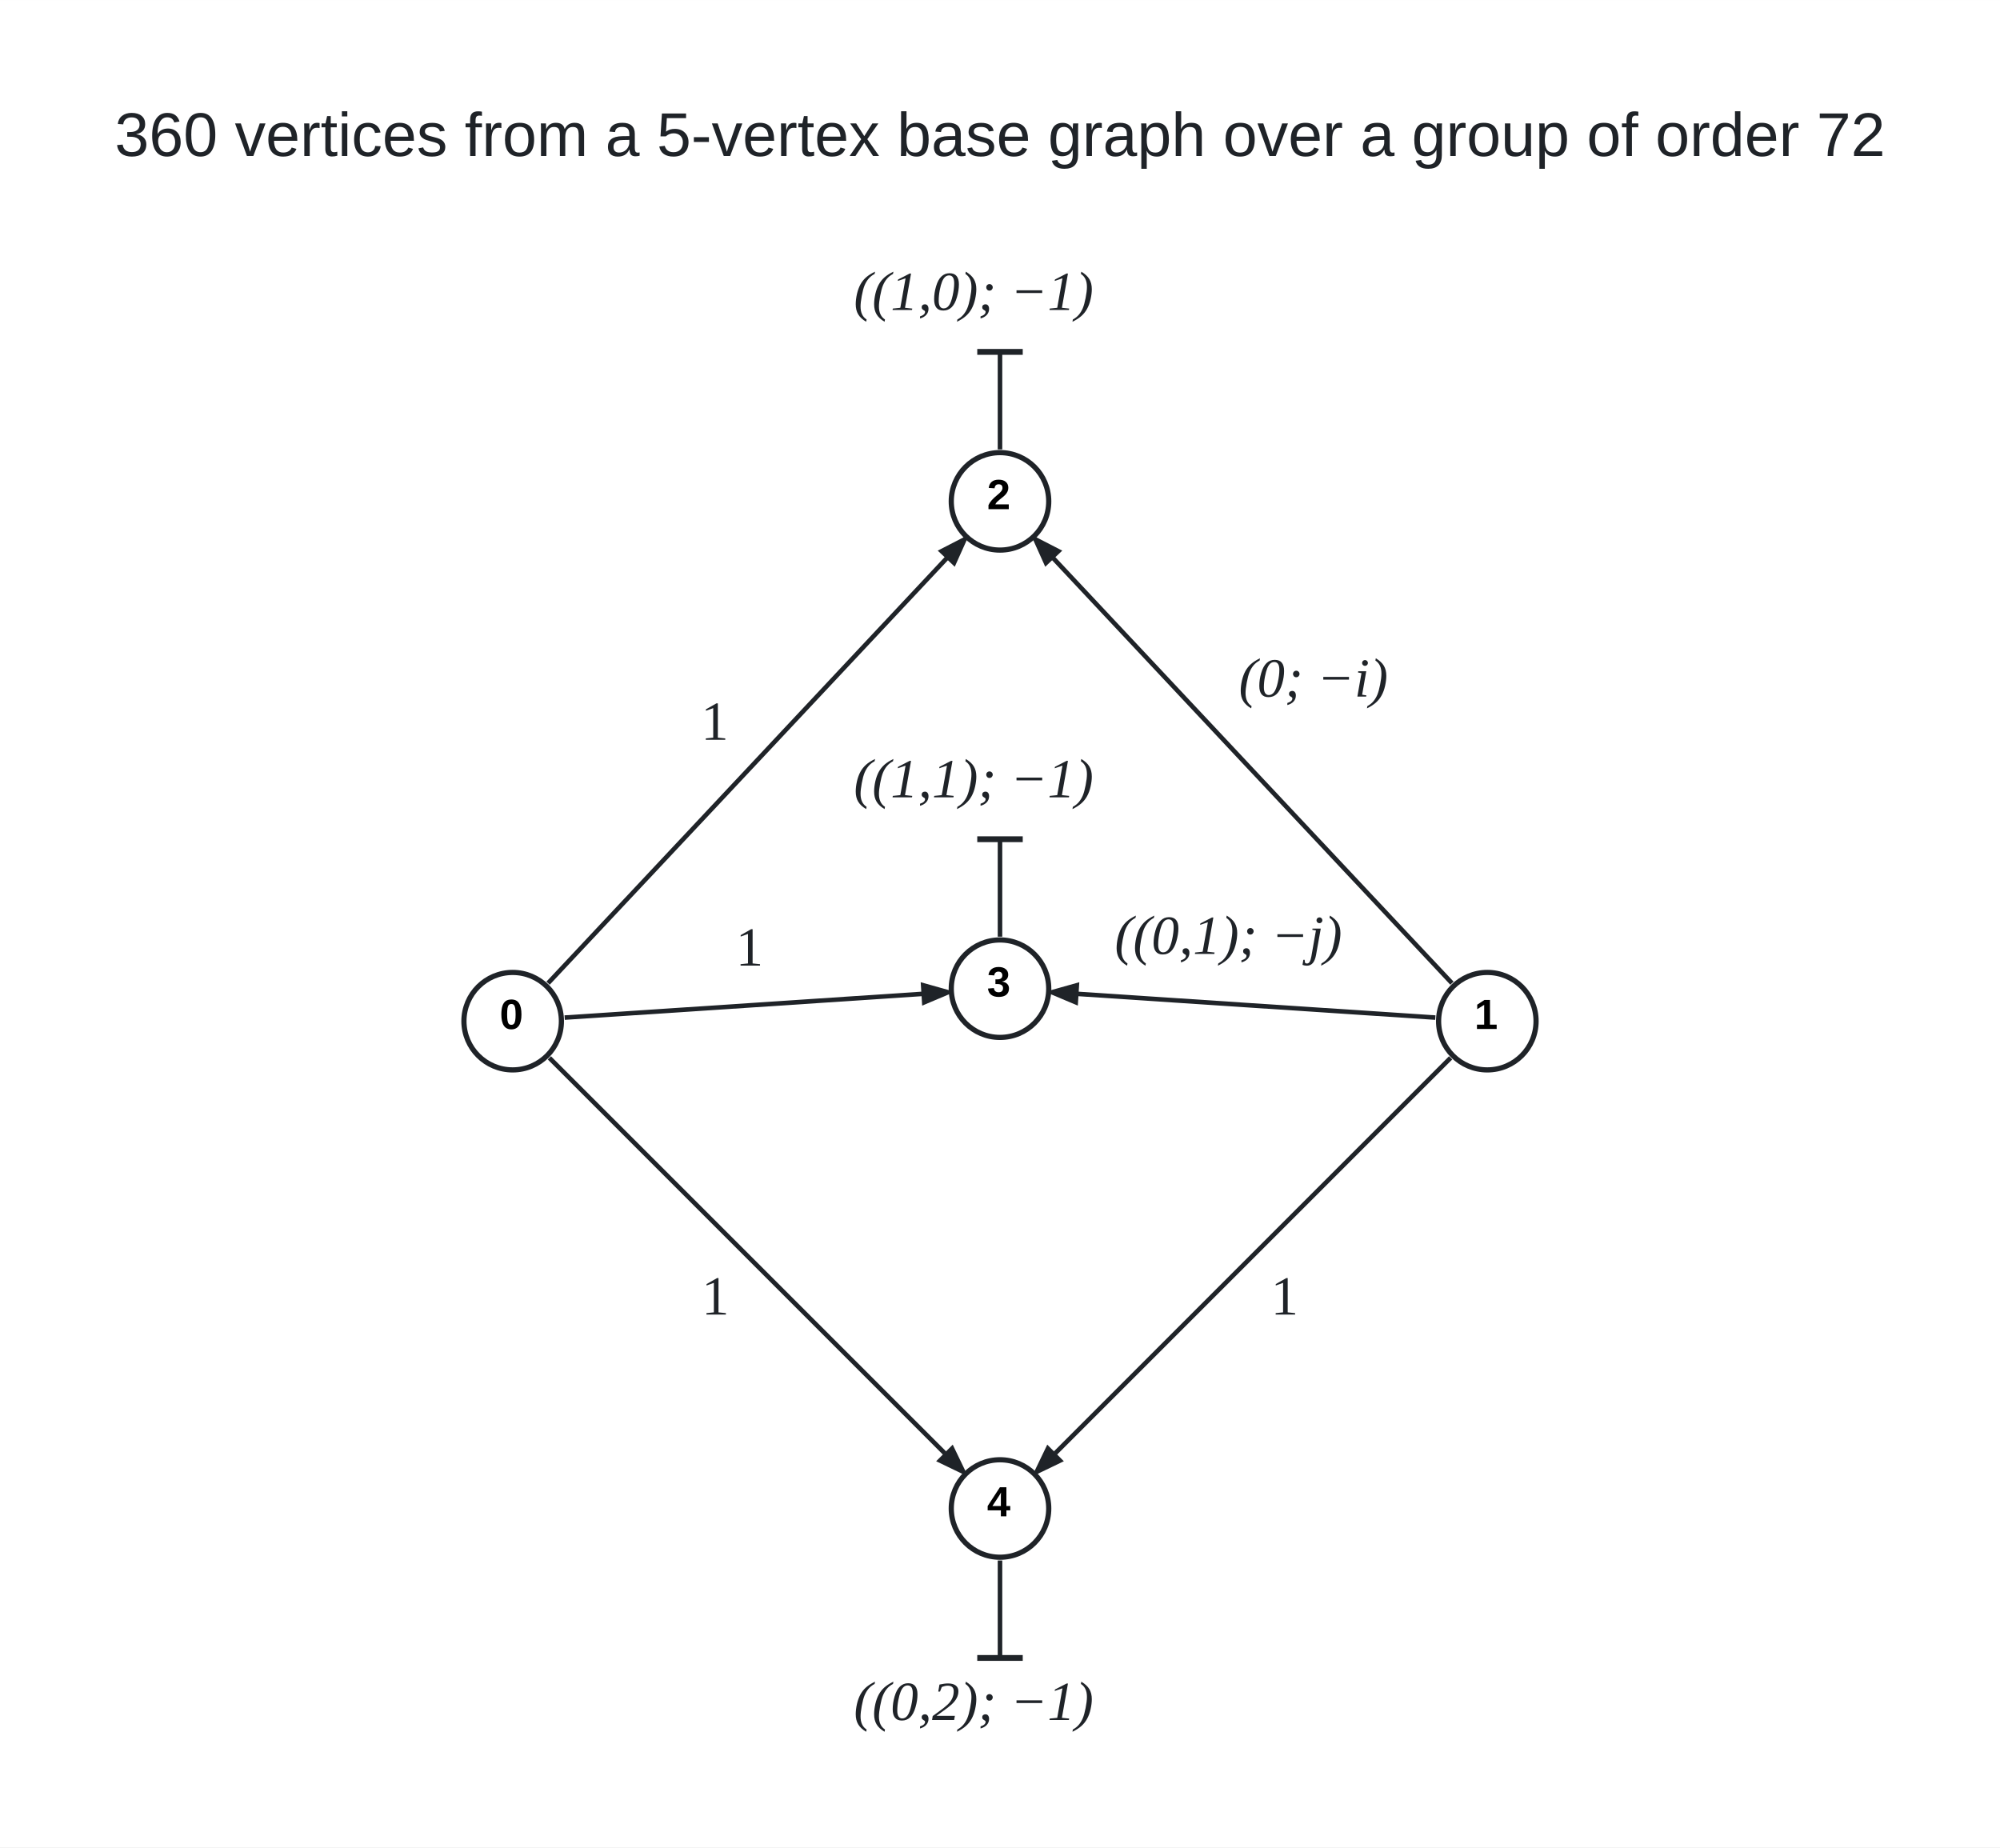
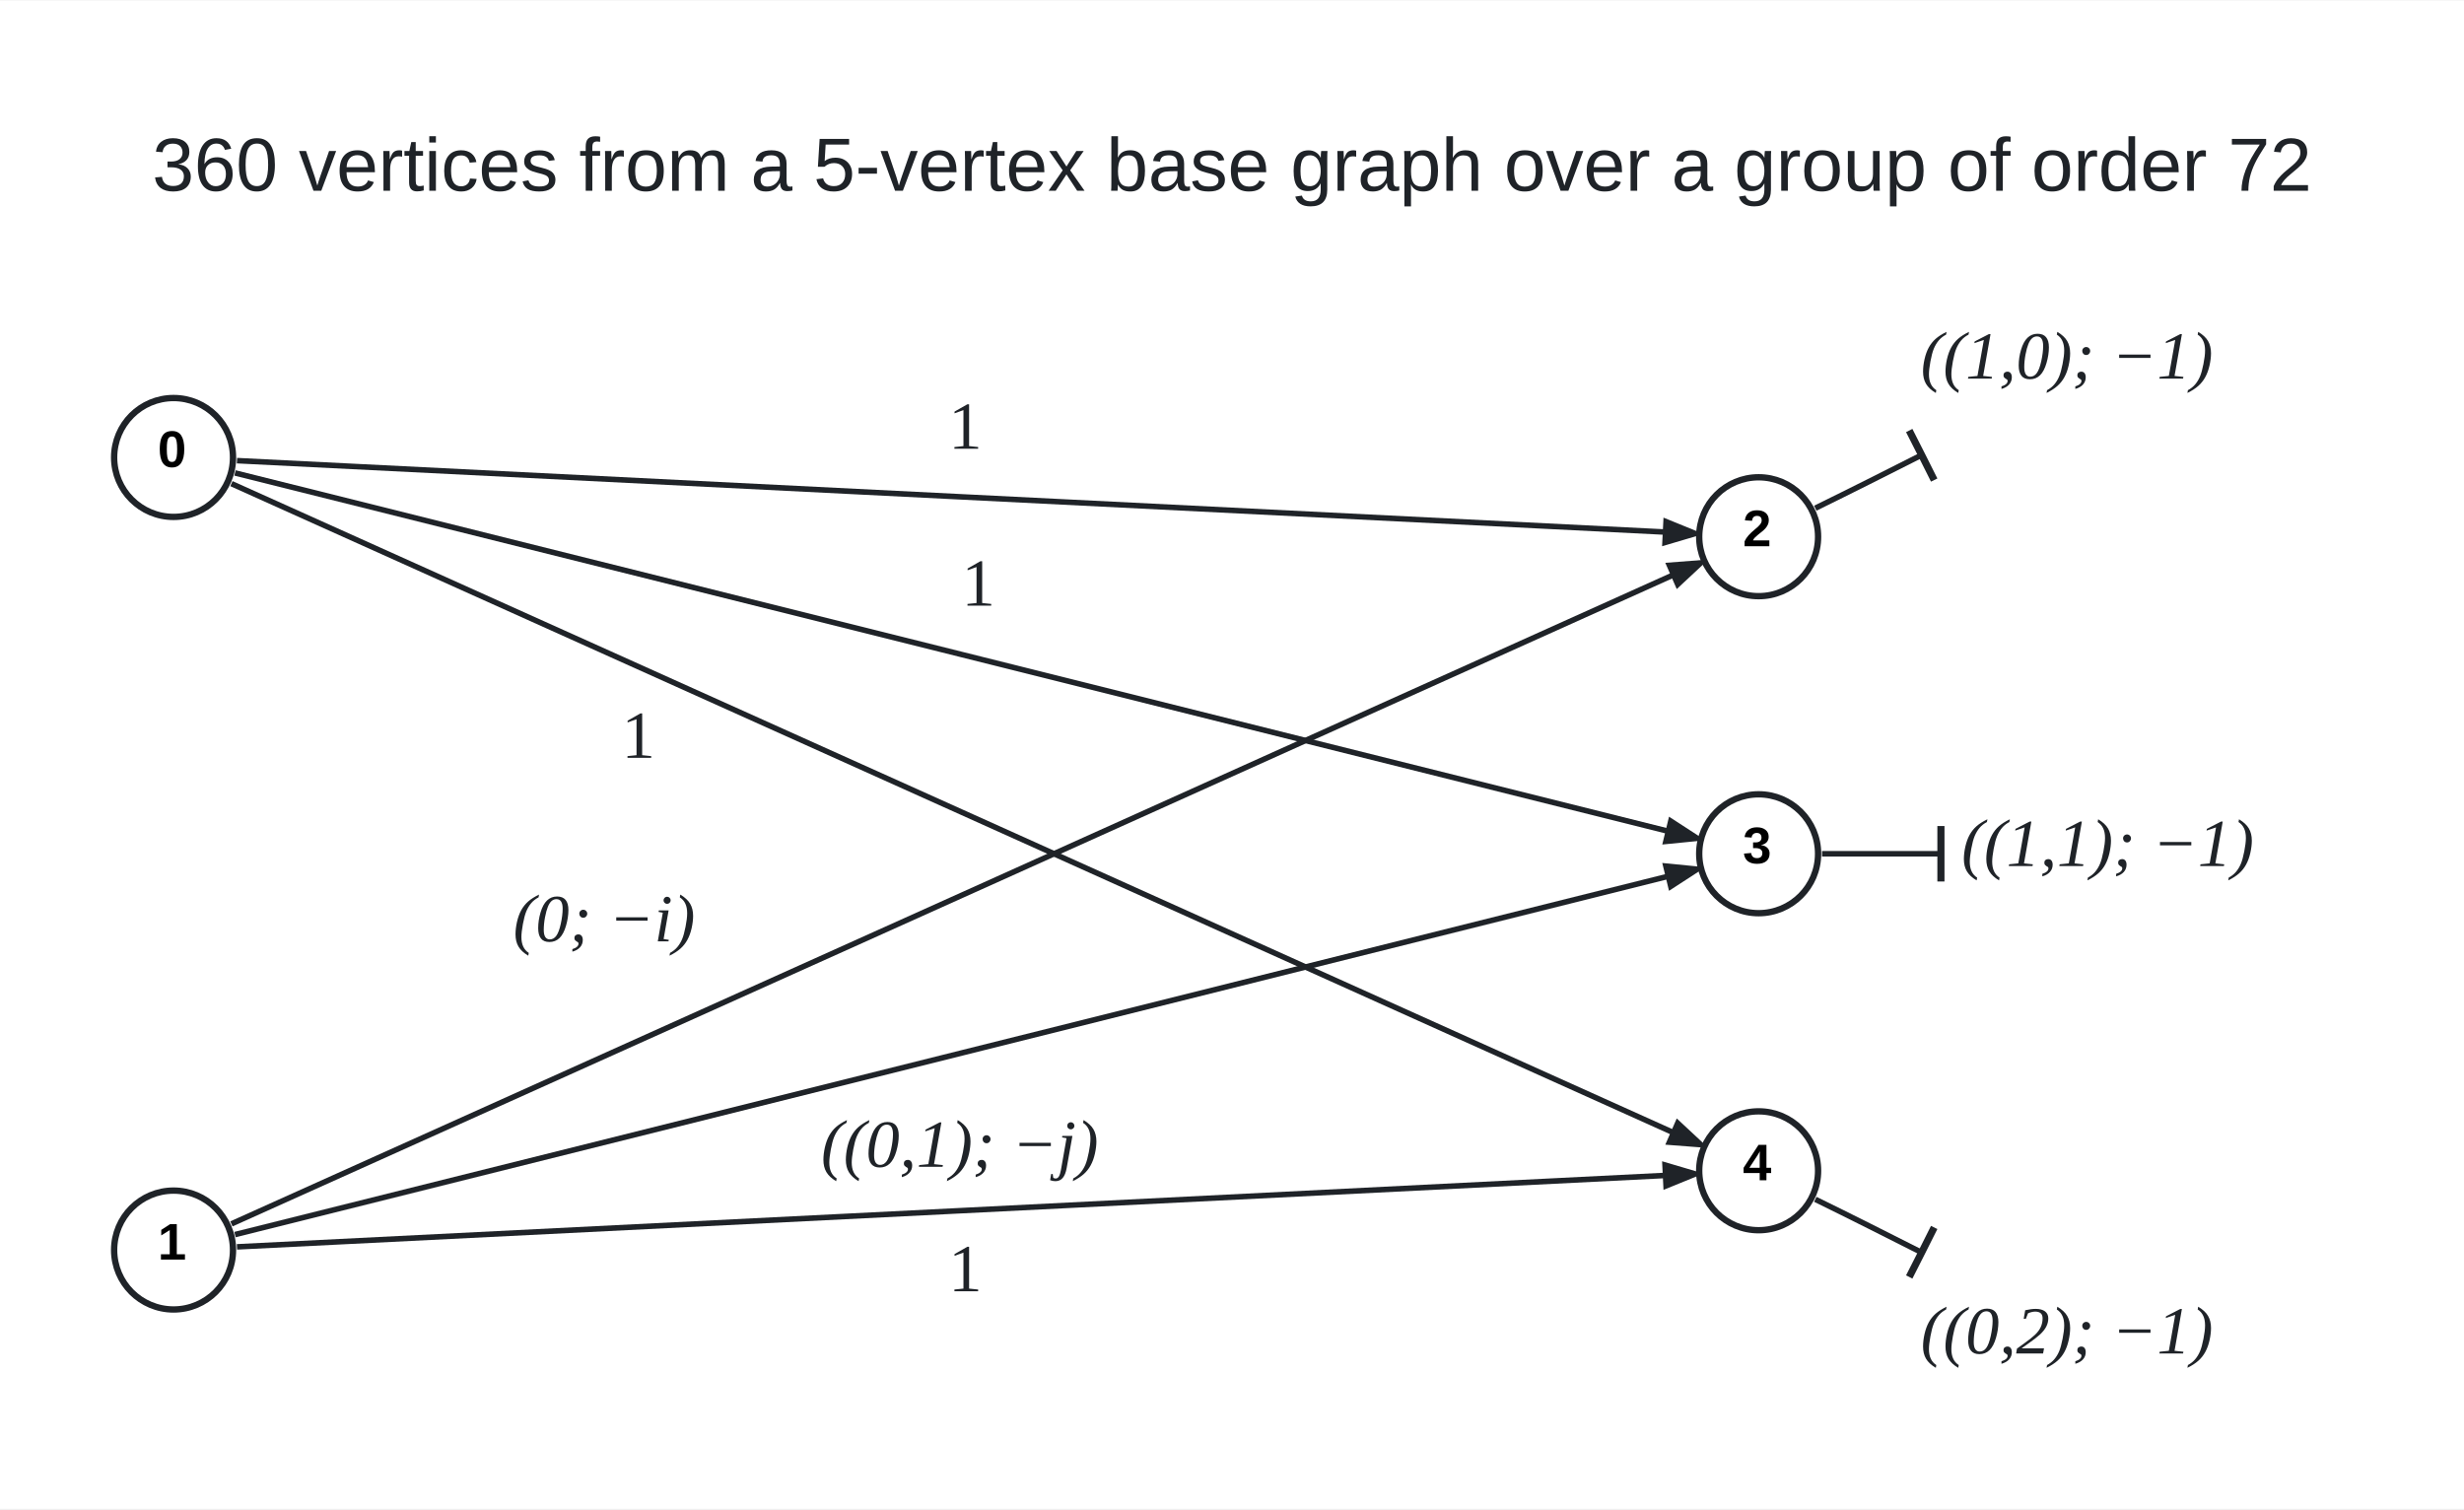
- <svg xmlns="http://www.w3.org/2000/svg" width="616pt" height="569pt" viewBox="0.00 0.00 615.60 568.60">
-   <g id="graph0" class="graph" transform="scale(1 1) rotate(0) translate(142.8 539.8)">
-     <polygon fill="white" stroke="transparent" points="-142.8,28.8 -142.8,-539.8 472.8,-539.8 472.8,28.8 -142.8,28.8" />
-     <text text-anchor="middle" x="165" y="-491.8" font-family="Arial" font-size="19.00" fill="#1f2328">360 vertices from a 5-vertex base graph over a group of order 72</text>
-     <text text-anchor="middle" x="165" y="-470.8" font-family="Arial" font-size="19.00" fill="#1f2328"> </text>
+ <svg xmlns="http://www.w3.org/2000/svg" width="622pt" height="381pt" viewBox="0.00 0.00 621.80 380.60">
+   <g id="graph0" class="graph" transform="scale(1 1) rotate(0) translate(28.8 351.8)">
+     <polygon fill="white" stroke="transparent" points="-28.8,28.8 -28.8,-351.8 593,-351.8 593,28.8 -28.8,28.8" />
+     <text text-anchor="middle" x="282.1" y="-303.8" font-family="Arial" font-size="19.00" fill="#1f2328">360 vertices from a 5-vertex base graph over a group of order 72</text>
+     <text text-anchor="middle" x="282.1" y="-282.8" font-family="Arial" font-size="19.00" fill="#1f2328"> </text>
    <g id="edge1" class="edge">
-       <path fill="none" stroke="#1f2328" stroke-width="1.4" d="M25.9,-237.2C65,-278.8 115,-332.2 148.6,-368" />
-       <polygon fill="#1f2328" stroke="#1f2328" stroke-width="1.4" points="147.03,-370.16 154.1,-373.8 150.84,-366.55 147.03,-370.16" />
+       <path fill="none" stroke="#1f2328" stroke-width="1.4" d="M31,-235.7C148.3,-229.8 281.7,-223.2 391,-217.7" />
+       <polygon fill="#1f2328" stroke="#1f2328" stroke-width="1.4" points="391.64,-220.3 399,-217.3 391.38,-215.05 391.64,-220.3" />
    </g>
    <g id="edge2" class="edge">
-       <path fill="none" stroke="#1f2328" stroke-width="1.4" d="M31,-226.6C65,-228.8 115,-232.2 141.1,-233.9" />
-       <polygon fill="#1f2328" stroke="#1f2328" stroke-width="1.4" points="141.35,-236.55 149,-234.4 141.68,-231.31 141.35,-236.55" />
+       <path fill="none" stroke="#1f2328" stroke-width="1.4" d="M30.5,-232.6C148.3,-203.2 281.7,-169.8 391.7,-142.3" />
+       <polygon fill="#1f2328" stroke="#1f2328" stroke-width="1.4" points="392.83,-144.73 399.5,-140.4 391.59,-139.62 392.83,-144.73" />
    </g>
    <g id="edge3" class="edge">
-       <path fill="none" stroke="#1f2328" stroke-width="1.4" d="M26.3,-214.2C65,-175.5 115,-125.5 148,-92.5" />
-       <polygon fill="#1f2328" stroke="#1f2328" stroke-width="1.4" points="150.25,-93.96 153.7,-86.8 146.54,-90.25 150.25,-93.96" />
+       <path fill="none" stroke="#1f2328" stroke-width="1.4" d="M29.6,-229.9C148.3,-176.5 281.7,-116.5 393.1,-66.3" />
+       <polygon fill="#1f2328" stroke="#1f2328" stroke-width="1.4" points="394.58,-68.52 400.4,-63.1 392.48,-63.71 394.58,-68.52" />
    </g>
    <g id="edge5" class="edge">
-       <path fill="none" stroke="#1f2328" stroke-width="1.4" d="M304.1,-237.2C265,-278.8 215,-332.2 181.4,-368" />
-       <polygon fill="#1f2328" stroke="#1f2328" stroke-width="1.4" points="179.16,-366.55 175.9,-373.8 182.97,-370.16 179.16,-366.55" />
+       <path fill="none" stroke="#1f2328" stroke-width="1.4" d="M29.6,-43.1C148.3,-96.5 281.7,-156.5 393.1,-206.7" />
+       <polygon fill="#1f2328" stroke="#1f2328" stroke-width="1.4" points="392.48,-209.29 400.4,-209.9 394.58,-204.48 392.48,-209.29" />
    </g>
    <g id="edge6" class="edge">
-       <path fill="none" stroke="#1f2328" stroke-width="1.4" d="M299,-226.6C265,-228.8 215,-232.2 188.9,-233.9" />
-       <polygon fill="#1f2328" stroke="#1f2328" stroke-width="1.4" points="188.32,-231.31 181,-234.4 188.65,-236.55 188.32,-231.31" />
+       <path fill="none" stroke="#1f2328" stroke-width="1.4" d="M30.5,-40.4C148.3,-69.8 281.7,-103.2 391.7,-130.7" />
+       <polygon fill="#1f2328" stroke="#1f2328" stroke-width="1.4" points="391.59,-133.38 399.5,-132.6 392.83,-128.27 391.59,-133.38" />
    </g>
    <g id="edge4" class="edge">
-       <path fill="none" stroke="#1f2328" stroke-width="1.4" d="M303.7,-214.2C265,-175.5 215,-125.5 182,-92.5" />
-       <polygon fill="#1f2328" stroke="#1f2328" stroke-width="1.4" points="183.46,-90.25 176.3,-86.8 179.75,-93.96 183.46,-90.25" />
+       <path fill="none" stroke="#1f2328" stroke-width="1.4" d="M31,-37.3C148.3,-43.2 281.7,-49.8 391,-55.3" />
+       <polygon fill="#1f2328" stroke="#1f2328" stroke-width="1.4" points="391.38,-57.95 399,-55.7 391.64,-52.7 391.38,-57.95" />
    </g>
    <g id="edge7" class="edge">
-       <path fill="none" stroke="#1f2328" stroke-width="1.4" d="M165,-401.5C165,-411.5 165,-421.5 165,-431.5" />
+       <path fill="none" stroke="#1f2328" stroke-width="1.4" d="M429.3,-223.7C438.3,-228.1 447.2,-232.6 456.1,-237.1" />
    </g>
    <g id="edge8" class="edge">
-       <path fill="none" stroke="#1f2328" stroke-width="1.8" d="M158,-431.5C162.7,-431.5 167.3,-431.5 172,-431.5" />
+       <path fill="none" stroke="#1f2328" stroke-width="1.8" d="M453,-243.3C455.1,-239.2 457.2,-235 459.3,-230.8" />
    </g>
    <g id="edge9" class="edge">
-       <path fill="none" stroke="#1f2328" stroke-width="1.4" d="M165,-251.5C165,-261.5 165,-271.5 165,-281.5" />
+       <path fill="none" stroke="#1f2328" stroke-width="1.4" d="M431,-136.5C441,-136.5 451,-136.5 461,-136.5" />
    </g>
    <g id="edge10" class="edge">
-       <path fill="none" stroke="#1f2328" stroke-width="1.8" d="M158,-281.5C162.7,-281.5 167.3,-281.5 172,-281.5" />
+       <path fill="none" stroke="#1f2328" stroke-width="1.8" d="M461,-143.5C461,-138.8 461,-134.2 461,-129.5" />
    </g>
    <g id="edge11" class="edge">
-       <path fill="none" stroke="#1f2328" stroke-width="1.4" d="M165,-59.5C165,-49.5 165,-39.5 165,-29.5" />
+       <path fill="none" stroke="#1f2328" stroke-width="1.4" d="M429.3,-49.3C438.3,-44.9 447.2,-40.4 456.1,-35.9" />
    </g>
    <g id="edge12" class="edge">
-       <path fill="none" stroke="#1f2328" stroke-width="1.8" d="M172,-29.5C167.3,-29.5 162.7,-29.5 158,-29.5" />
+       <path fill="none" stroke="#1f2328" stroke-width="1.8" d="M459.3,-42.2C457.2,-38 455.1,-33.8 453,-29.7" />
    </g>
    <g id="node1" class="node">
-       <ellipse fill="white" stroke="#1f2328" stroke-width="1.6" cx="15" cy="-225.5" rx="15" ry="15" />
-       <text text-anchor="start" x="11" y="-223.1" font-family="Arial" font-weight="bold" font-size="13.00">0</text>
+       <ellipse fill="white" stroke="#1f2328" stroke-width="1.6" cx="15" cy="-236.5" rx="15" ry="15" />
+       <text text-anchor="start" x="11" y="-234.1" font-family="Arial" font-weight="bold" font-size="13.00">0</text>
    </g>
    <g id="node2" class="node">
-       <ellipse fill="white" stroke="#1f2328" stroke-width="1.6" cx="315" cy="-225.5" rx="15" ry="15" />
-       <text text-anchor="start" x="311" y="-223.1" font-family="Arial" font-weight="bold" font-size="13.00">1</text>
+       <ellipse fill="white" stroke="#1f2328" stroke-width="1.6" cx="15" cy="-36.5" rx="15" ry="15" />
+       <text text-anchor="start" x="11" y="-34.1" font-family="Arial" font-weight="bold" font-size="13.00">1</text>
    </g>
    <g id="node3" class="node">
-       <ellipse fill="white" stroke="#1f2328" stroke-width="1.6" cx="165" cy="-385.5" rx="15" ry="15" />
-       <text text-anchor="start" x="161" y="-383.1" font-family="Arial" font-weight="bold" font-size="13.00">2</text>
+       <ellipse fill="white" stroke="#1f2328" stroke-width="1.6" cx="415" cy="-216.5" rx="15" ry="15" />
+       <text text-anchor="start" x="411" y="-214.1" font-family="Arial" font-weight="bold" font-size="13.00">2</text>
    </g>
    <g id="node4" class="node">
-       <ellipse fill="white" stroke="#1f2328" stroke-width="1.6" cx="165" cy="-235.5" rx="15" ry="15" />
-       <text text-anchor="start" x="161" y="-233.1" font-family="Arial" font-weight="bold" font-size="13.00">3</text>
+       <ellipse fill="white" stroke="#1f2328" stroke-width="1.6" cx="415" cy="-136.5" rx="15" ry="15" />
+       <text text-anchor="start" x="411" y="-134.1" font-family="Arial" font-weight="bold" font-size="13.00">3</text>
    </g>
    <g id="node5" class="node">
-       <ellipse fill="white" stroke="#1f2328" stroke-width="1.6" cx="165" cy="-75.5" rx="15" ry="15" />
-       <text text-anchor="start" x="161" y="-73.1" font-family="Arial" font-weight="bold" font-size="13.00">4</text>
+       <ellipse fill="white" stroke="#1f2328" stroke-width="1.6" cx="415" cy="-56.5" rx="15" ry="15" />
+       <text text-anchor="start" x="411" y="-54.1" font-family="Arial" font-weight="bold" font-size="13.00">4</text>
    </g>
    <g id="node6" class="node">
-       <text text-anchor="middle" x="77.2" y="-312.1" font-family="Times New Roman" font-size="17.00" fill="#1f2328">1</text>
+       <text text-anchor="middle" x="214.8" y="-238.7" font-family="Times New Roman" font-size="17.00" fill="#1f2328">1</text>
    </g>
    <g id="node7" class="node">
-       <text text-anchor="middle" x="87.9" y="-242.6" font-family="Times New Roman" font-size="17.00" fill="#1f2328">1</text>
+       <text text-anchor="middle" x="218.1" y="-199.1" font-family="Times New Roman" font-size="17.00" fill="#1f2328">1</text>
    </g>
    <g id="node8" class="node">
-       <text text-anchor="middle" x="77.4" y="-135.2" font-family="Times New Roman" font-size="17.00" fill="#1f2328">1</text>
+       <text text-anchor="middle" x="132.3" y="-160.7" font-family="Times New Roman" font-size="17.00" fill="#1f2328">1</text>
    </g>
    <g id="node9" class="node">
-       <text text-anchor="middle" x="252.6" y="-135.2" font-family="Times New Roman" font-size="17.00" fill="#1f2328">1</text>
+       <text text-anchor="middle" x="214.8" y="-26.1" font-family="Times New Roman" font-size="17.00" fill="#1f2328">1</text>
    </g>
    <g id="node10" class="node">
-       <text text-anchor="start" x="238.5" y="-325.4" font-family="Times New Roman" font-style="italic" font-size="17.00" fill="#1f2328">(0; −i)</text>
+       <text text-anchor="start" x="100.7" y="-114.4" font-family="Times New Roman" font-style="italic" font-size="17.00" fill="#1f2328">(0; −i)</text>
    </g>
    <g id="node11" class="node">
-       <text text-anchor="start" x="200.3" y="-246.2" font-family="Times New Roman" font-style="italic" font-size="17.00" fill="#1f2328">((0,1); −j)</text>
+       <text text-anchor="start" x="178.4" y="-57.5" font-family="Times New Roman" font-style="italic" font-size="17.00" fill="#1f2328">((0,1); −j)</text>
    </g>
    <g id="node16" class="node">
-       <text text-anchor="start" x="120" y="-444.4" font-family="Times New Roman" font-style="italic" font-size="17.00" fill="#1f2328">((1,0); −1)</text>
+       <text text-anchor="start" x="455.9" y="-256.4" font-family="Times New Roman" font-style="italic" font-size="17.00" fill="#1f2328">((1,0); −1)</text>
    </g>
    <g id="node21" class="node">
-       <text text-anchor="start" x="120" y="-294.4" font-family="Times New Roman" font-style="italic" font-size="17.00" fill="#1f2328">((1,1); −1)</text>
+       <text text-anchor="start" x="466.2" y="-133.4" font-family="Times New Roman" font-style="italic" font-size="17.00" fill="#1f2328">((1,1); −1)</text>
    </g>
    <g id="node26" class="node">
-       <text text-anchor="start" x="120" y="-10.4" font-family="Times New Roman" font-style="italic" font-size="17.00" fill="#1f2328">((0,2); −1)</text>
+       <text text-anchor="start" x="455.9" y="-10.4" font-family="Times New Roman" font-style="italic" font-size="17.00" fill="#1f2328">((0,2); −1)</text>
    </g>
  </g>
</svg>
